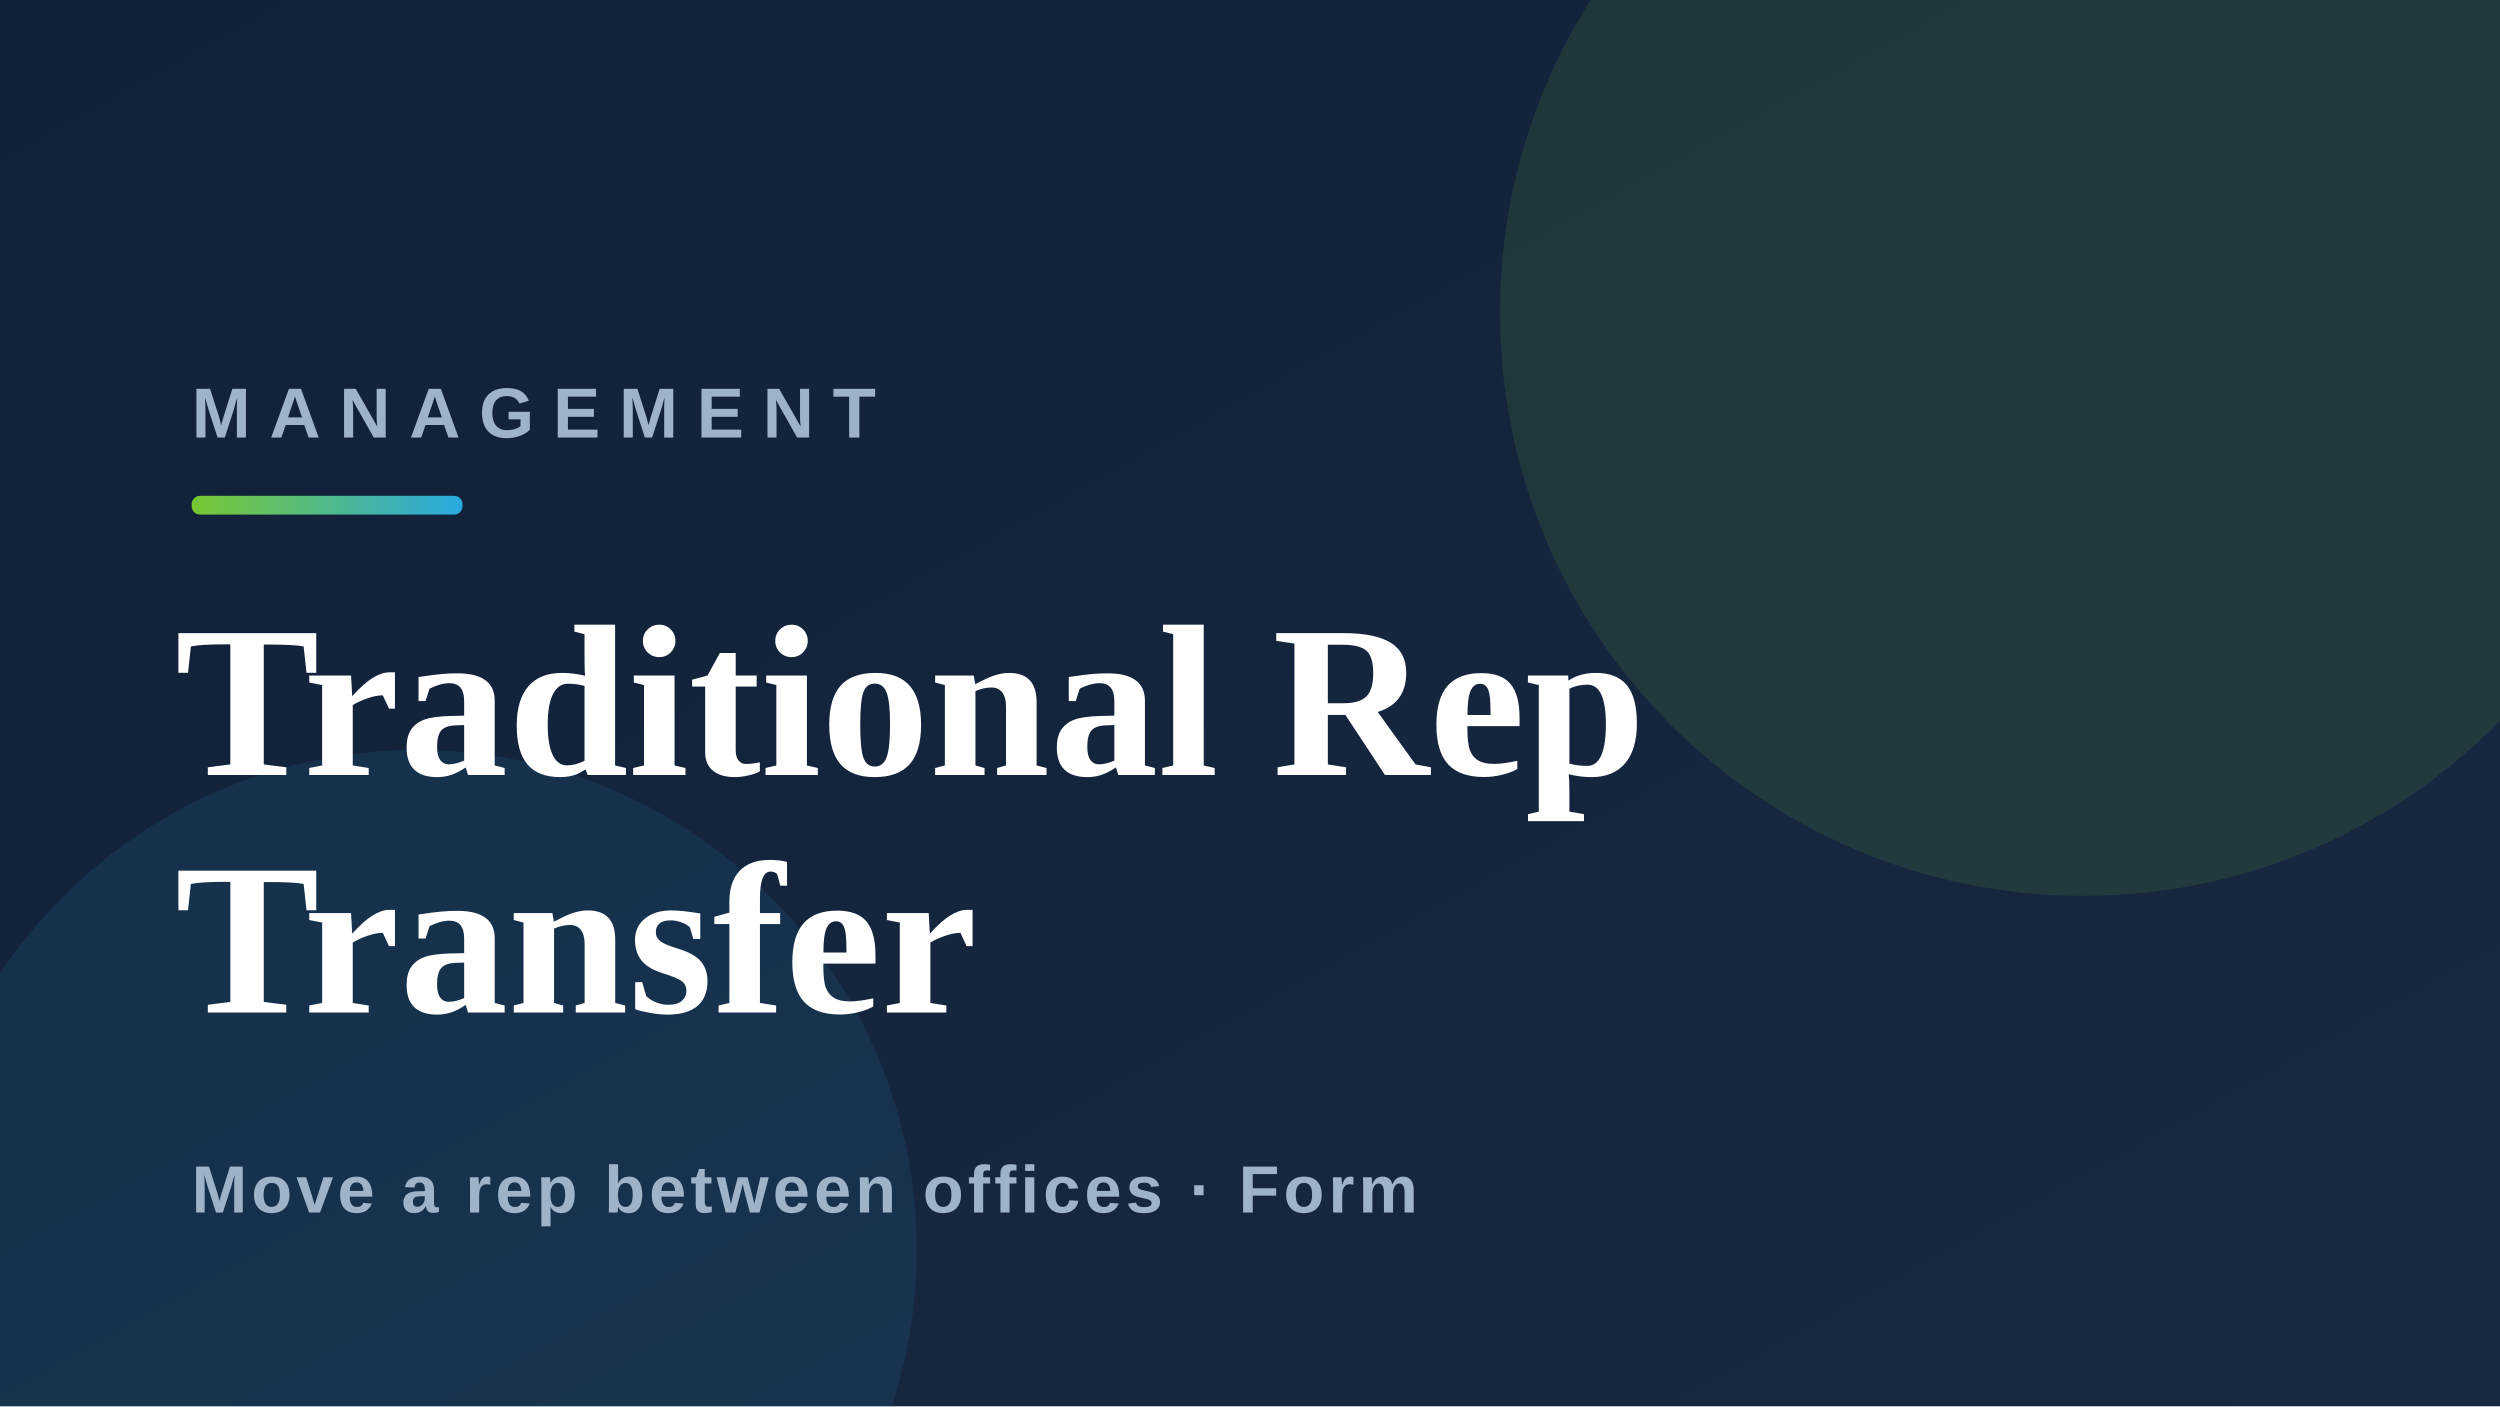
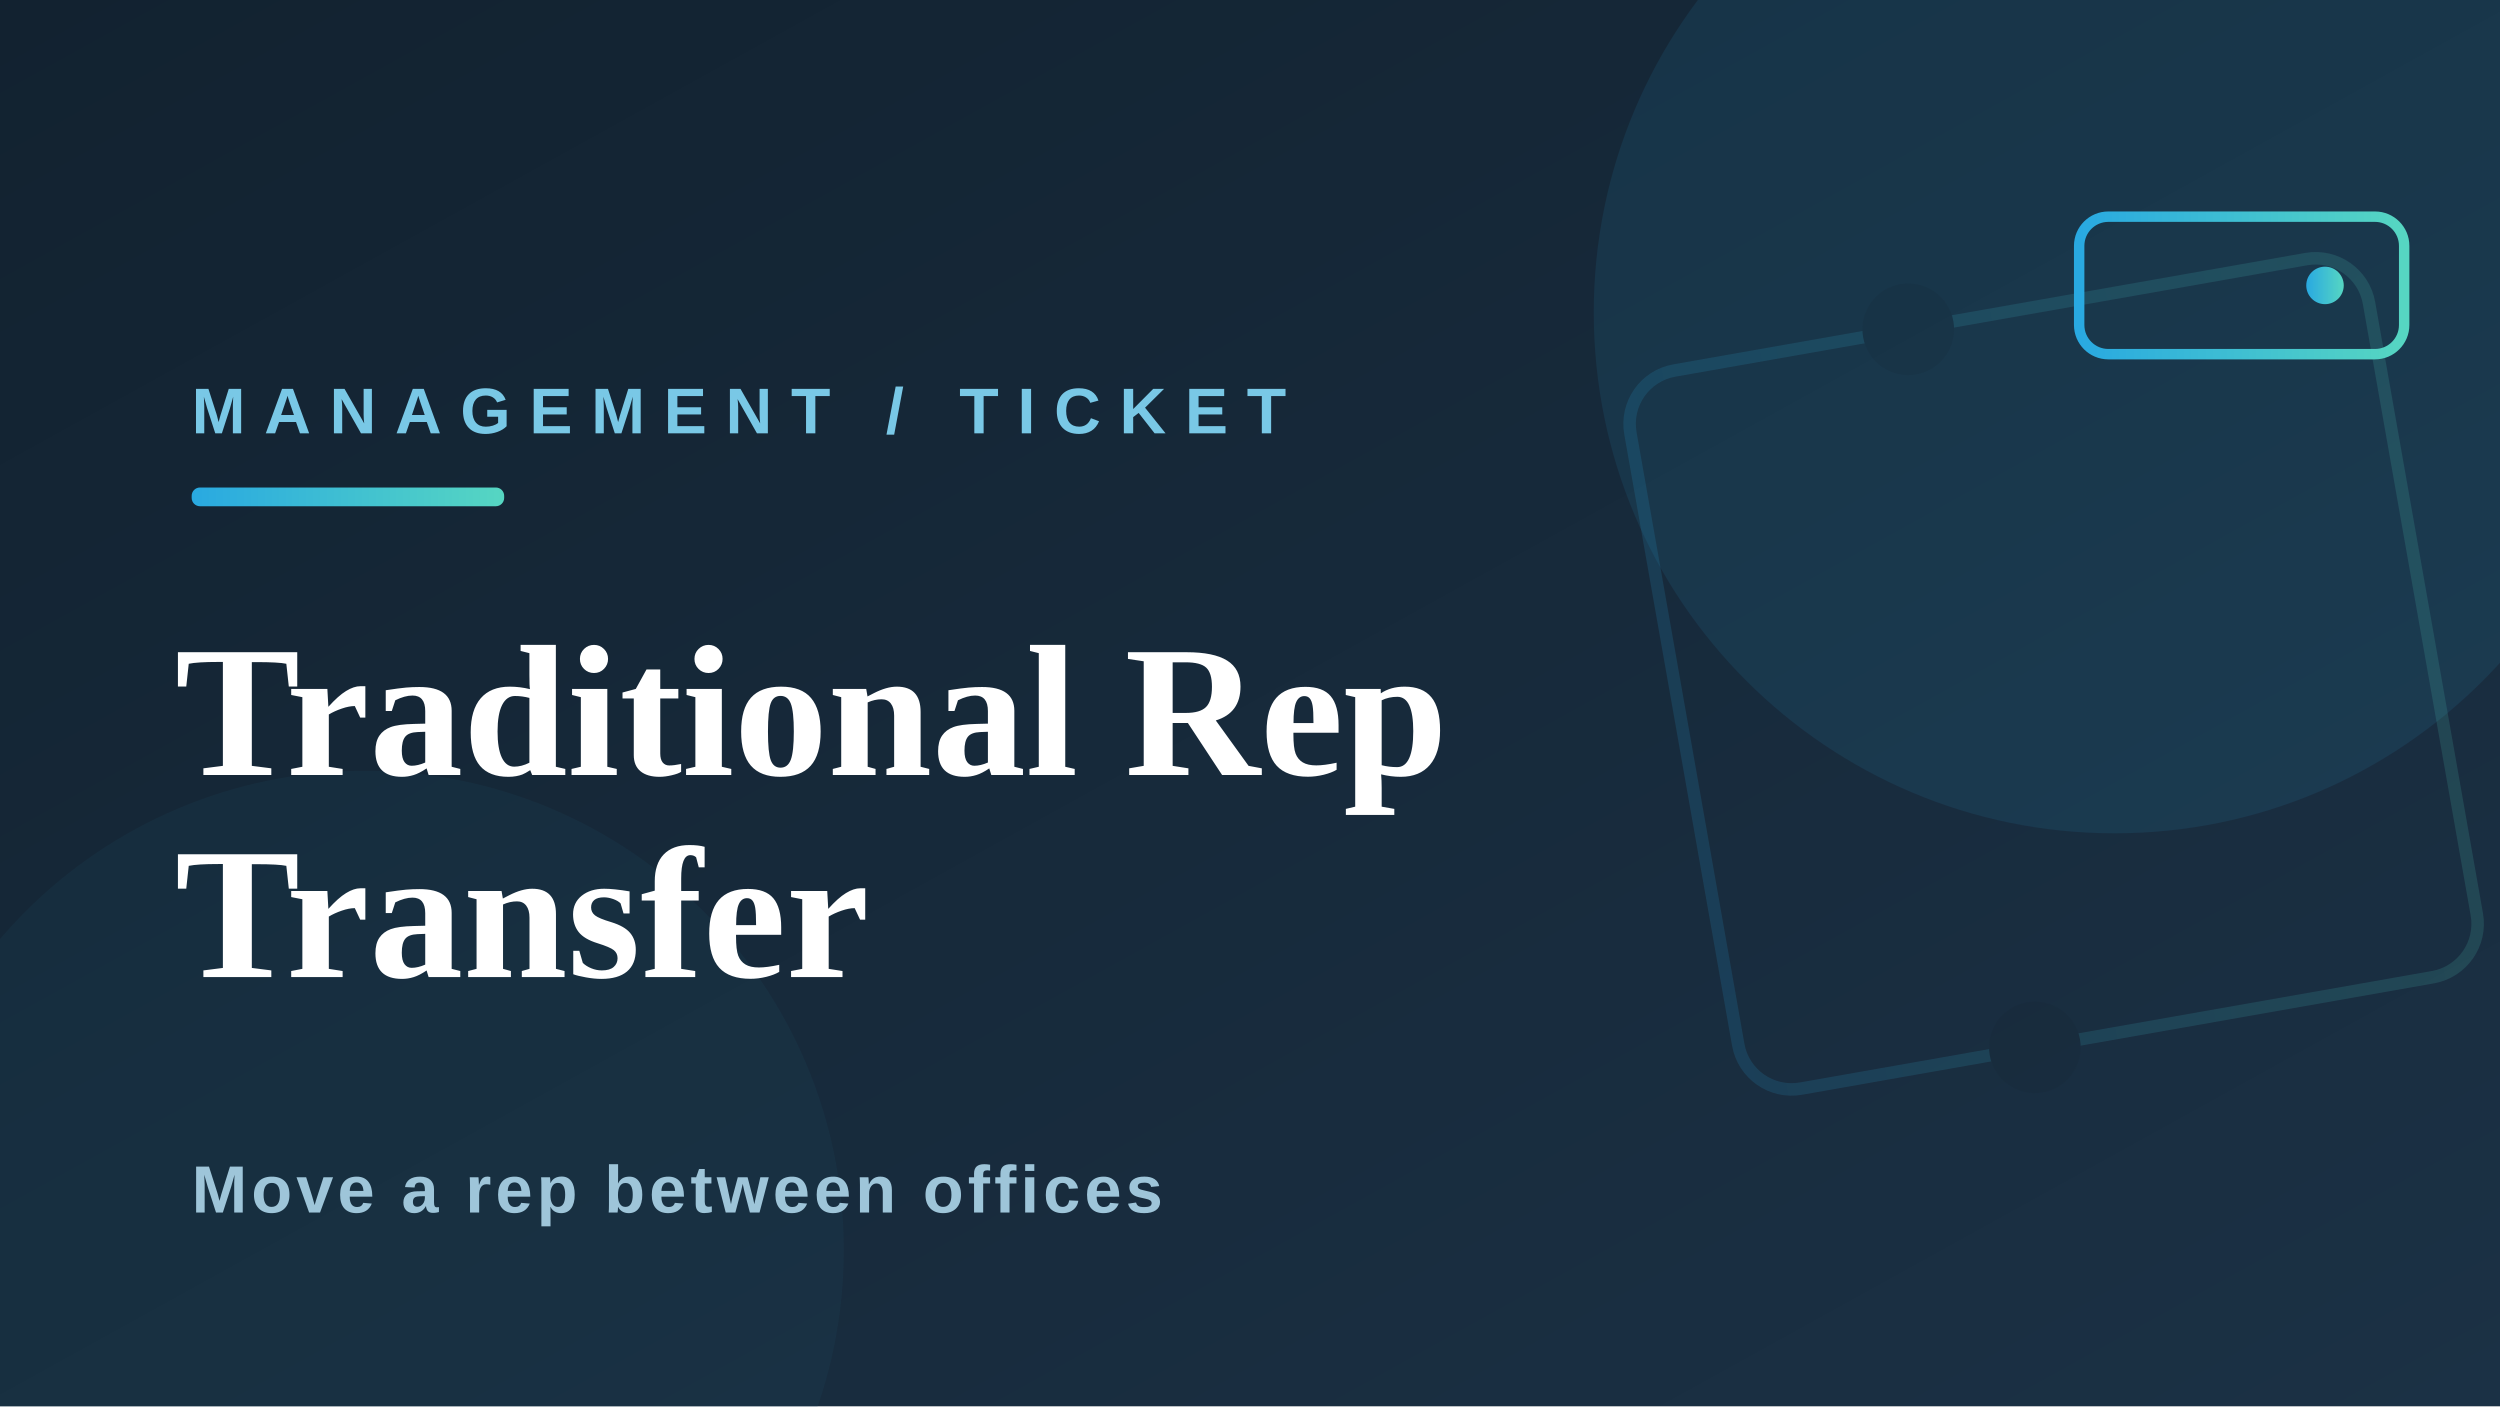
<svg xmlns="http://www.w3.org/2000/svg" viewBox="0 0 1200 675" width="1200" height="675">
  <defs>
    <linearGradient id="bg" x1="0" y1="0" x2="1" y2="1">
-       <stop offset="0" stop-color="#0F2038" />
-       <stop offset="1" stop-color="#1A2942" />
+       <stop offset="0" stop-color="#122230" />
+       <stop offset="1" stop-color="#1B3145" />
    </linearGradient>
    <linearGradient id="acc" x1="0" y1="0" x2="1" y2="0">
-       <stop offset="0" stop-color="#78C832" />
-       <stop offset="1" stop-color="#29A9E1" />
+       <stop offset="0" stop-color="#29A9E1" />
+       <stop offset="1" stop-color="#56D6C2" />
    </linearGradient>
  </defs>
  <rect width="1200" height="675" fill="url(#bg)" />
-   <circle cx="1000" cy="150" r="280" fill="#78C832" opacity="0.12" />
-   <circle cx="200" cy="600" r="240" fill="#29A9E1" opacity="0.10" />
-   <text x="92" y="210" fill="#9FB3C8" font-family="'Helvetica Neue',Arial,sans-serif" font-size="34" font-weight="700" letter-spacing="9">MANAGEMENT</text>
-   <rect x="92" y="238" width="130" height="9" rx="4" fill="url(#acc)" />
-   <text x="84" y="372" fill="#FFFFFF" font-family="Georgia,'Times New Roman',serif" font-size="104" font-weight="700">Traditional Rep</text>
-   <text x="84" y="486" fill="#FFFFFF" font-family="Georgia,'Times New Roman',serif" font-size="104" font-weight="700">Transfer</text>
-   <text x="92" y="582" fill="#9FB3C8" font-family="'Helvetica Neue',Arial,sans-serif" font-size="32" font-weight="600" letter-spacing="2">Move a rep between offices · Form</text>
+   <circle cx="1015" cy="150" r="250" fill="#29A9E1" opacity="0.10" />
+   <circle cx="175" cy="600" r="230" fill="#1E5870" opacity="0.13" />
+   <g transform="rotate(-10 980 360)" opacity="0.15">
+     <rect x="812" y="150" width="360" height="350" rx="26" fill="none" stroke="url(#acc)" stroke-width="6" />
+     <line x1="952" y1="160" x2="952" y2="490" stroke="url(#acc)" stroke-width="4" stroke-dasharray="16 13" />
+     <circle cx="952" cy="150" r="22" fill="#122230" />
+     <circle cx="952" cy="500" r="22" fill="#122230" />
+   </g>
+   <g transform="translate(998,104)">
+     <rect x="0" y="0" width="156" height="66" rx="14" fill="none" stroke="url(#acc)" stroke-width="5" />
+     <line x1="56" y1="7" x2="56" y2="59" stroke="url(#acc)" stroke-width="4" stroke-dasharray="9 7" />
+     <circle cx="118" cy="33" r="9" fill="url(#acc)" />
+   </g>
+   <text x="92" y="208" fill="#79C8E6" font-family="'Helvetica Neue',Arial,sans-serif" font-size="31" font-weight="700" letter-spacing="9">MANAGEMENT / TICKET</text>
+   <rect x="92" y="234" width="150" height="9" rx="4" fill="url(#acc)" />
+   <text x="84" y="372" fill="#FFFFFF" font-family="Georgia,'Times New Roman',serif" font-size="90" font-weight="700">Traditional Rep</text>
+   <text x="84" y="469" fill="#FFFFFF" font-family="Georgia,'Times New Roman',serif" font-size="90" font-weight="700">Transfer</text>
+   <text x="92" y="582" fill="#9EC5D9" font-family="'Helvetica Neue',Arial,sans-serif" font-size="32" font-weight="600" letter-spacing="2">Move a rep between offices</text>
</svg>
